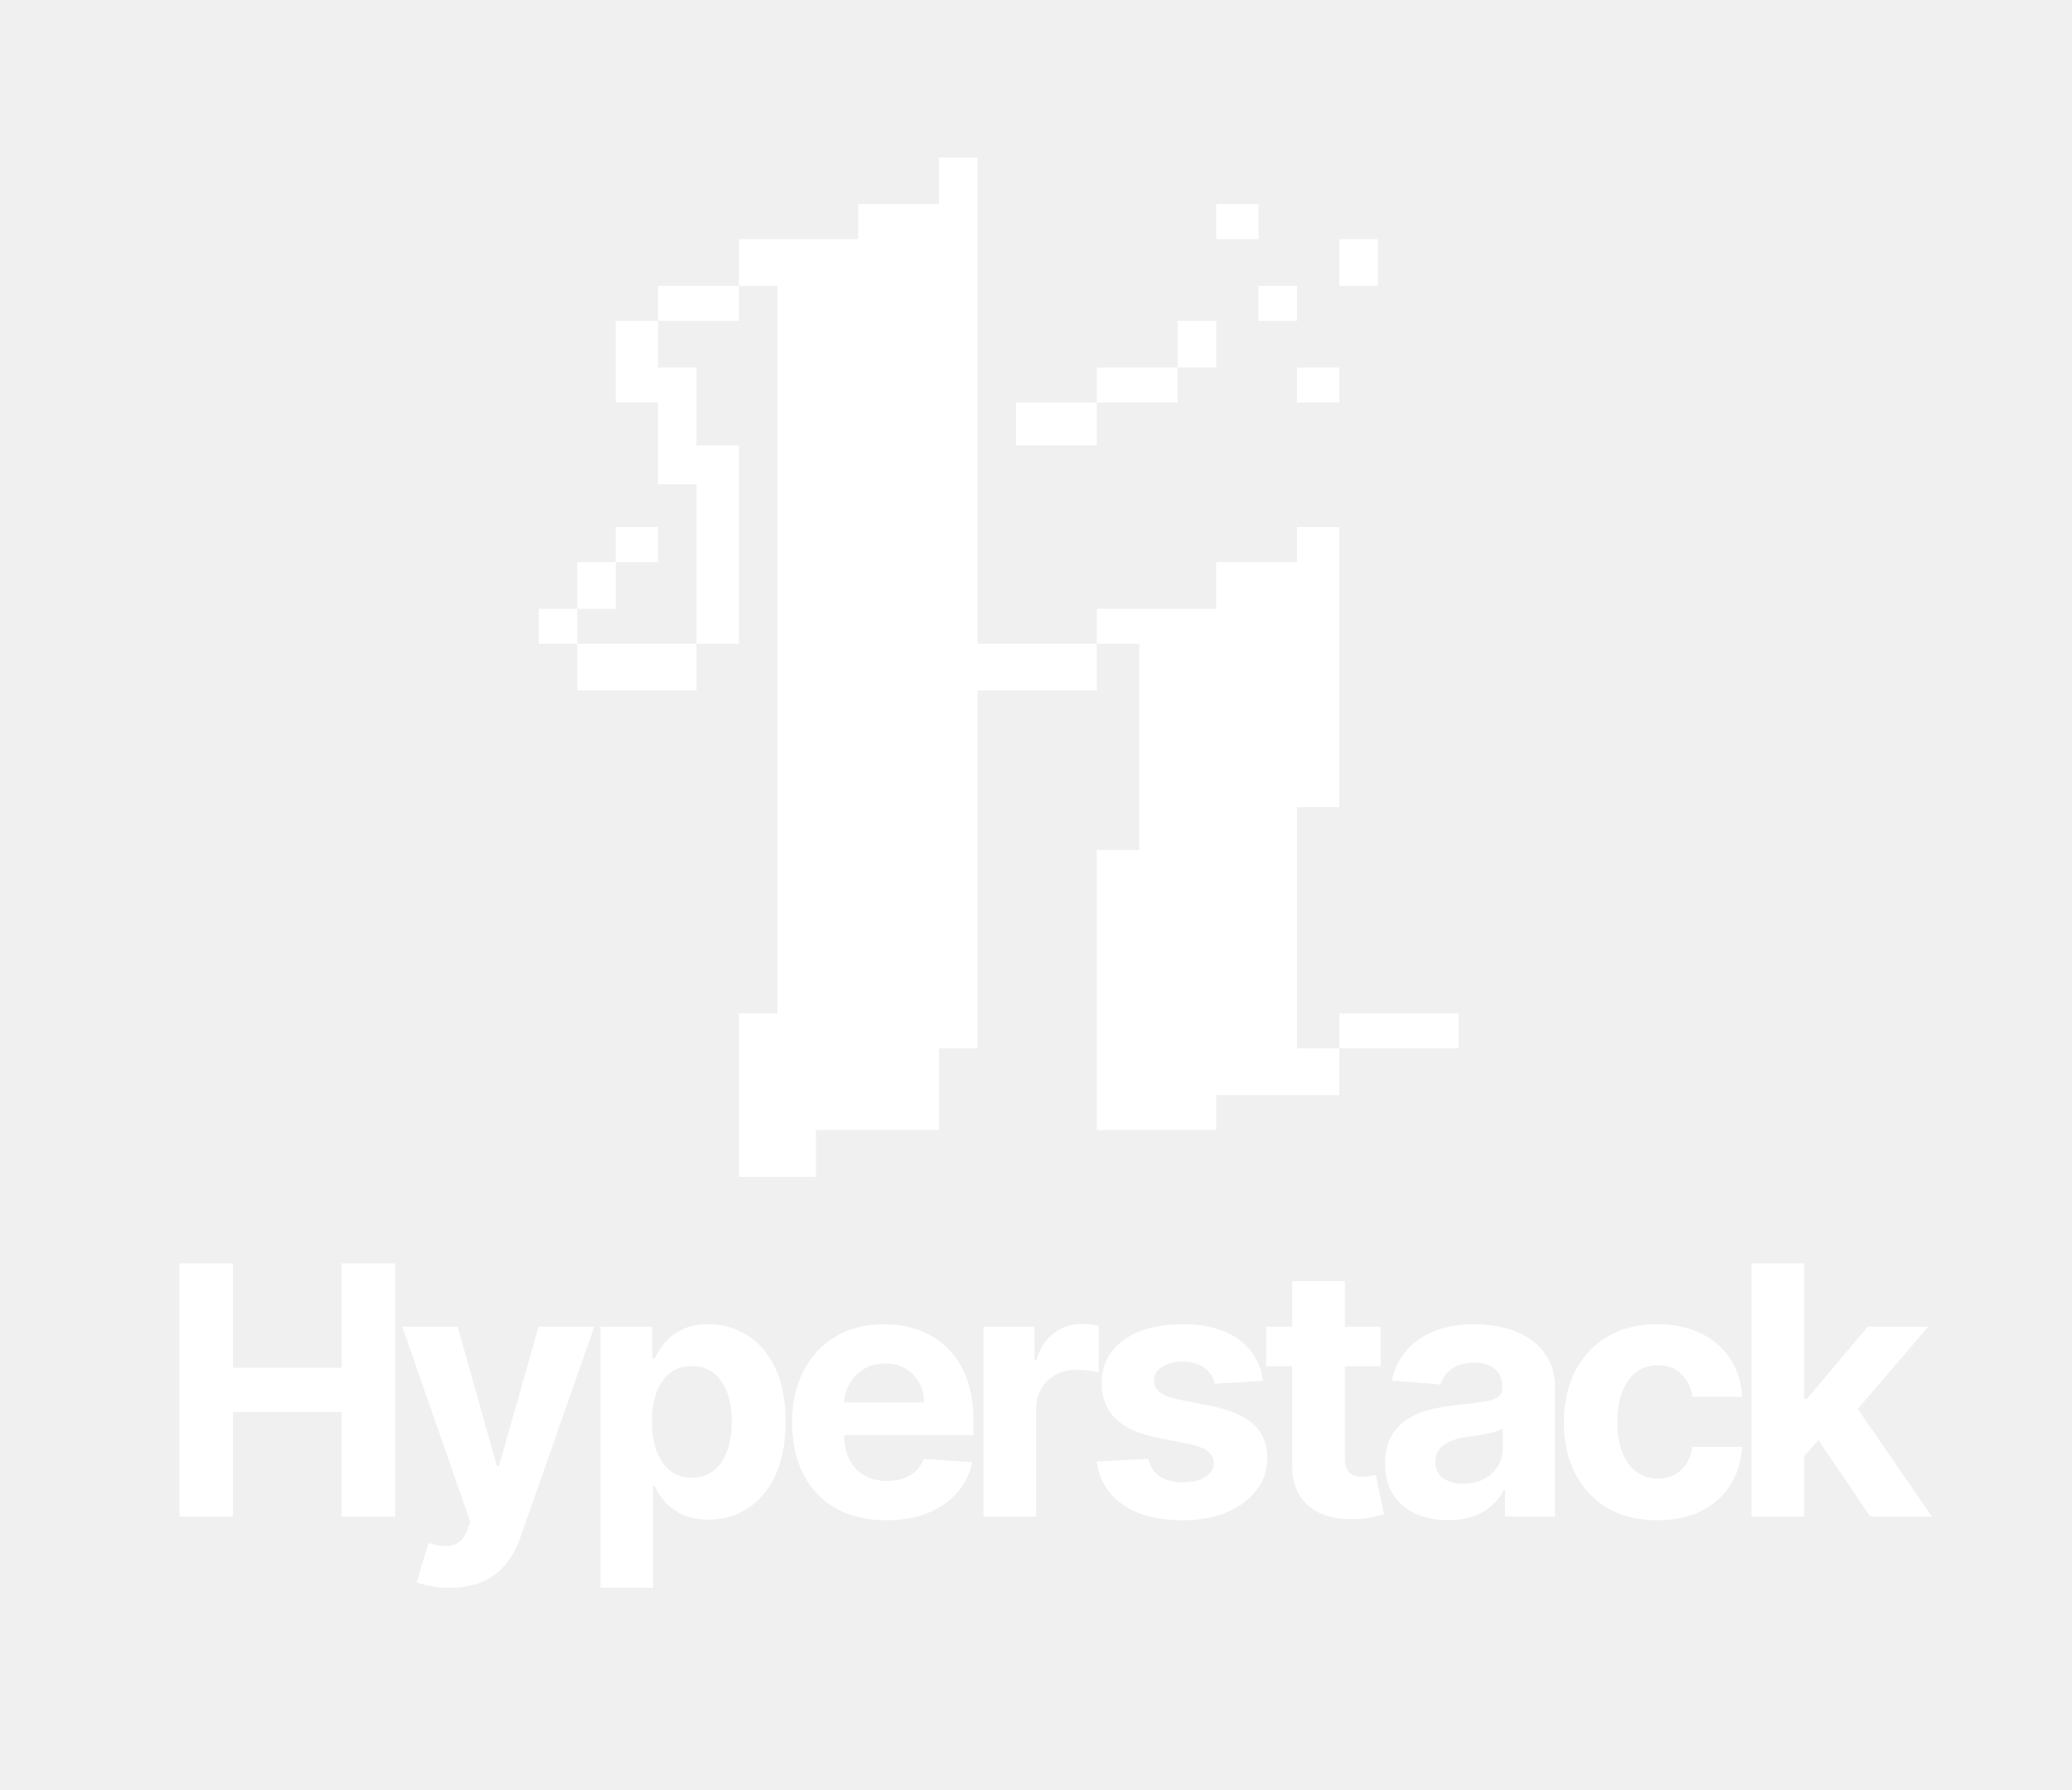
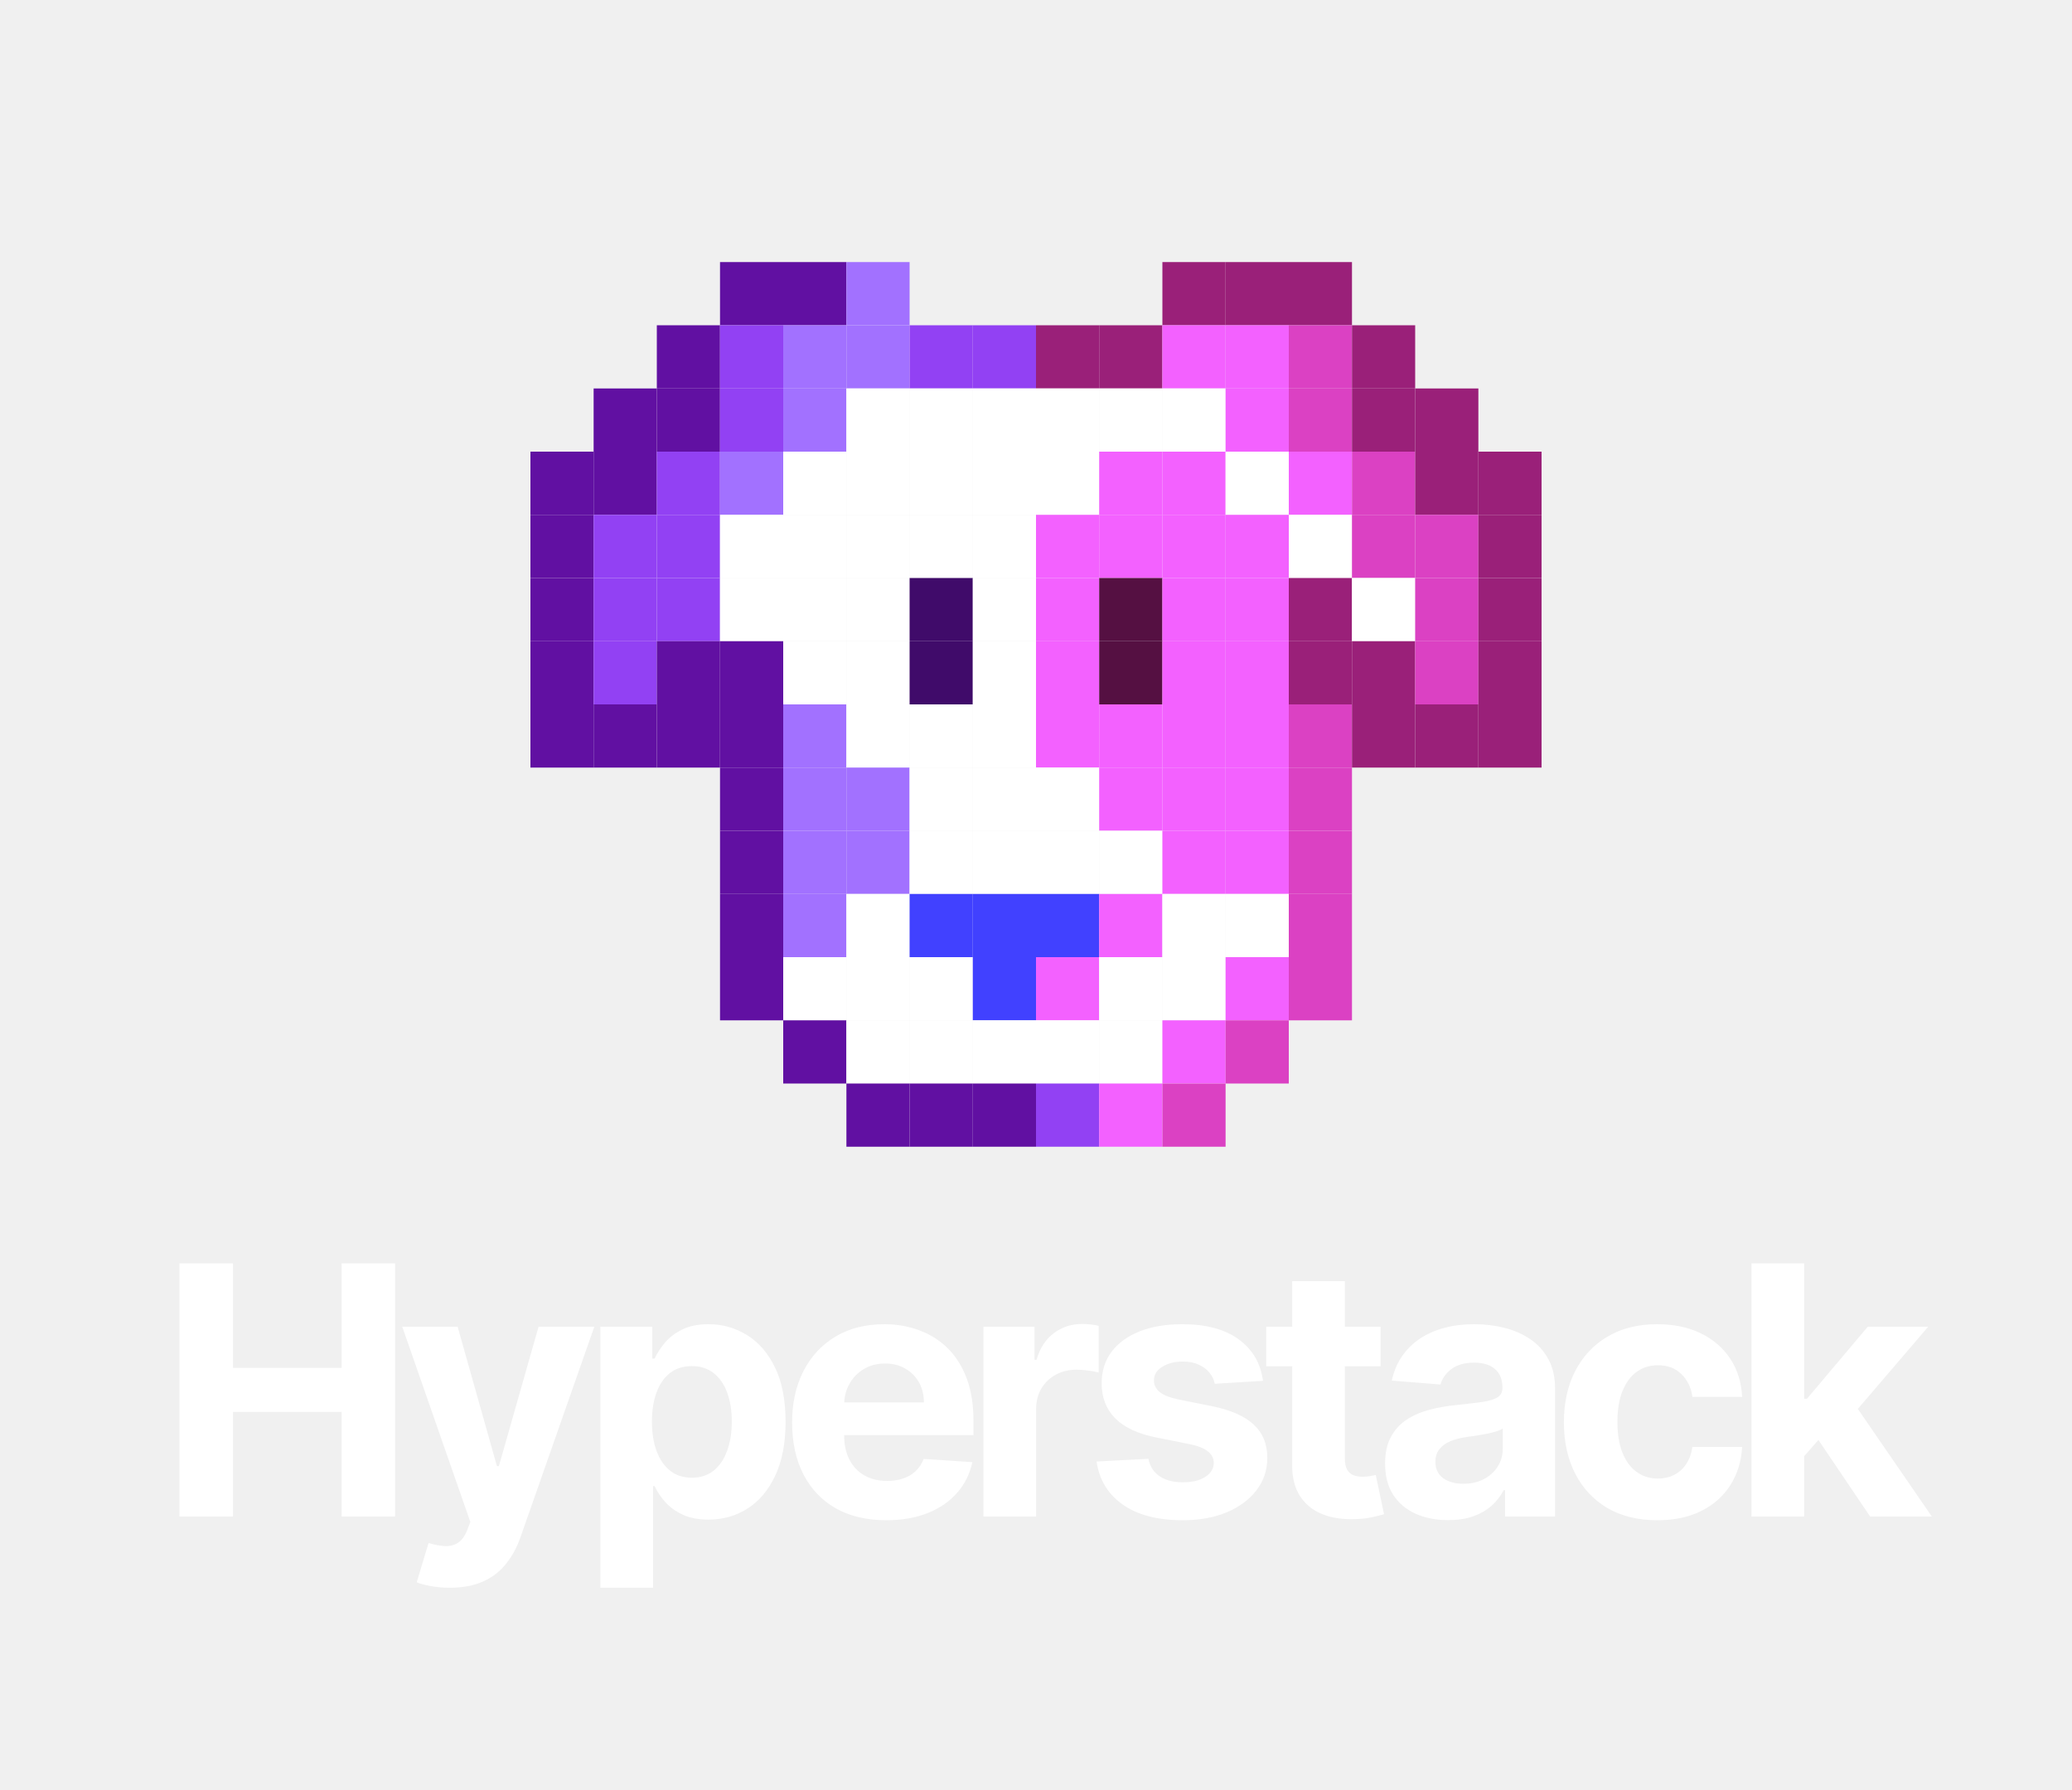
<svg xmlns="http://www.w3.org/2000/svg" width="250" height="216" viewBox="0 0 250 216" fill="none">
  <g clip-path="url(#clip0_646_132)">
    <path d="M21.655 183V152.455H28.113V165.058H41.223V152.455H47.666V183H41.223V170.382H28.113V183H21.655ZM54.274 191.591C53.469 191.591 52.713 191.526 52.007 191.397C51.311 191.278 50.734 191.124 50.277 190.935L51.709 186.192C52.454 186.42 53.126 186.545 53.722 186.565C54.329 186.585 54.851 186.445 55.288 186.147C55.736 185.849 56.099 185.342 56.377 184.626L56.75 183.656L48.532 160.091H55.214L59.957 176.915H60.195L64.983 160.091H71.709L62.805 185.476C62.378 186.709 61.796 187.783 61.06 188.697C60.334 189.622 59.415 190.333 58.301 190.83C57.187 191.337 55.845 191.591 54.274 191.591ZM72.441 191.591V160.091H78.705V163.939H78.988C79.267 163.322 79.669 162.696 80.197 162.06C80.733 161.413 81.43 160.876 82.285 160.449C83.15 160.011 84.224 159.793 85.506 159.793C87.177 159.793 88.718 160.23 90.13 161.105C91.542 161.97 92.67 163.278 93.515 165.028C94.361 166.768 94.783 168.95 94.783 171.575C94.783 174.131 94.371 176.288 93.545 178.048C92.73 179.798 91.616 181.126 90.204 182.031C88.802 182.925 87.231 183.373 85.491 183.373C84.258 183.373 83.209 183.169 82.344 182.761C81.489 182.354 80.788 181.842 80.241 181.225C79.694 180.599 79.277 179.967 78.988 179.331H78.794V191.591H72.441ZM78.66 171.545C78.66 172.908 78.849 174.096 79.227 175.11C79.605 176.124 80.152 176.915 80.868 177.482C81.584 178.038 82.454 178.317 83.478 178.317C84.512 178.317 85.387 178.033 86.103 177.467C86.819 176.89 87.361 176.094 87.728 175.08C88.106 174.056 88.295 172.878 88.295 171.545C88.295 170.223 88.111 169.06 87.743 168.055C87.376 167.051 86.834 166.266 86.118 165.699C85.402 165.132 84.522 164.849 83.478 164.849C82.444 164.849 81.569 165.122 80.853 165.669C80.147 166.216 79.605 166.991 79.227 167.996C78.849 169 78.66 170.183 78.66 171.545ZM106.939 183.447C104.583 183.447 102.554 182.97 100.854 182.016C99.164 181.051 97.861 179.689 96.946 177.929C96.032 176.159 95.574 174.066 95.574 171.65C95.574 169.293 96.032 167.225 96.946 165.445C97.861 163.665 99.149 162.278 100.809 161.284C102.48 160.29 104.439 159.793 106.686 159.793C108.197 159.793 109.604 160.036 110.907 160.523C112.219 161.001 113.363 161.722 114.337 162.686C115.321 163.651 116.087 164.864 116.634 166.325C117.181 167.777 117.454 169.477 117.454 171.426V173.171H98.11V169.234H111.473C111.473 168.319 111.275 167.509 110.877 166.803C110.479 166.097 109.927 165.545 109.221 165.147C108.525 164.739 107.715 164.536 106.79 164.536C105.826 164.536 104.971 164.759 104.225 165.207C103.489 165.644 102.912 166.236 102.495 166.982C102.077 167.717 101.863 168.538 101.853 169.442V173.186C101.853 174.32 102.062 175.299 102.48 176.124C102.907 176.95 103.509 177.586 104.284 178.033C105.06 178.481 105.98 178.705 107.044 178.705C107.75 178.705 108.396 178.605 108.983 178.406C109.569 178.207 110.071 177.909 110.489 177.511C110.907 177.114 111.225 176.626 111.444 176.05L117.32 176.438C117.022 177.849 116.41 179.082 115.485 180.136C114.571 181.18 113.387 181.996 111.936 182.582C110.494 183.159 108.828 183.447 106.939 183.447ZM118.661 183V160.091H124.82V164.088H125.059C125.477 162.666 126.178 161.592 127.162 160.866C128.146 160.131 129.28 159.763 130.562 159.763C130.881 159.763 131.224 159.783 131.592 159.822C131.96 159.862 132.283 159.917 132.561 159.987V165.624C132.263 165.535 131.85 165.455 131.323 165.386C130.796 165.316 130.314 165.281 129.876 165.281C128.942 165.281 128.107 165.485 127.371 165.893C126.645 166.29 126.068 166.847 125.641 167.563C125.223 168.279 125.014 169.104 125.014 170.039V183H118.661ZM152.387 166.624L146.57 166.982C146.471 166.484 146.257 166.037 145.929 165.639C145.601 165.232 145.168 164.908 144.631 164.67C144.104 164.421 143.473 164.297 142.737 164.297C141.753 164.297 140.923 164.506 140.247 164.923C139.57 165.331 139.232 165.878 139.232 166.564C139.232 167.111 139.451 167.573 139.889 167.951C140.326 168.329 141.077 168.632 142.141 168.861L146.287 169.696C148.514 170.153 150.175 170.889 151.269 171.903C152.362 172.918 152.909 174.25 152.909 175.901C152.909 177.402 152.467 178.719 151.582 179.853C150.707 180.987 149.504 181.871 147.972 182.508C146.451 183.134 144.696 183.447 142.707 183.447C139.675 183.447 137.259 182.816 135.459 181.553C133.669 180.281 132.62 178.55 132.312 176.363L138.561 176.035C138.75 176.96 139.207 177.665 139.933 178.153C140.659 178.63 141.589 178.869 142.722 178.869C143.836 178.869 144.731 178.655 145.407 178.227C146.093 177.79 146.441 177.228 146.451 176.542C146.441 175.965 146.198 175.493 145.72 175.125C145.243 174.747 144.507 174.459 143.513 174.26L139.546 173.469C137.308 173.022 135.643 172.246 134.549 171.143C133.465 170.039 132.923 168.632 132.923 166.922C132.923 165.45 133.321 164.183 134.117 163.119C134.922 162.055 136.05 161.234 137.502 160.658C138.964 160.081 140.674 159.793 142.633 159.793C145.526 159.793 147.803 160.404 149.464 161.627C151.134 162.85 152.109 164.516 152.387 166.624ZM166.575 160.091V164.864H152.779V160.091H166.575ZM155.911 154.602H162.265V175.96C162.265 176.547 162.355 177.004 162.534 177.332C162.712 177.651 162.961 177.874 163.279 178.004C163.607 178.133 163.985 178.197 164.413 178.197C164.711 178.197 165.009 178.173 165.308 178.123C165.606 178.063 165.835 178.018 165.994 177.989L166.993 182.717C166.675 182.816 166.227 182.93 165.651 183.06C165.074 183.199 164.373 183.283 163.548 183.313C162.016 183.373 160.674 183.169 159.521 182.702C158.377 182.234 157.487 181.509 156.851 180.524C156.215 179.54 155.901 178.297 155.911 176.795V154.602ZM174.727 183.433C173.265 183.433 171.963 183.179 170.819 182.672C169.676 182.155 168.771 181.394 168.105 180.39C167.449 179.376 167.12 178.113 167.12 176.602C167.12 175.329 167.354 174.26 167.821 173.395C168.289 172.53 168.925 171.834 169.73 171.307C170.536 170.78 171.451 170.382 172.475 170.114C173.509 169.845 174.593 169.656 175.726 169.547C177.059 169.408 178.132 169.278 178.948 169.159C179.763 169.03 180.355 168.841 180.723 168.592C181.091 168.344 181.275 167.976 181.275 167.489V167.399C181.275 166.455 180.976 165.724 180.38 165.207C179.793 164.69 178.958 164.431 177.874 164.431C176.73 164.431 175.821 164.685 175.145 165.192C174.468 165.689 174.021 166.315 173.802 167.071L167.926 166.594C168.224 165.202 168.811 163.999 169.686 162.984C170.561 161.96 171.689 161.175 173.071 160.628C174.463 160.071 176.074 159.793 177.904 159.793C179.177 159.793 180.395 159.942 181.558 160.24C182.731 160.538 183.77 161.001 184.675 161.627C185.59 162.254 186.311 163.059 186.838 164.043C187.365 165.018 187.628 166.186 187.628 167.548V183H181.603V179.823H181.424C181.056 180.539 180.564 181.17 179.947 181.717C179.331 182.254 178.59 182.677 177.725 182.985C176.86 183.283 175.86 183.433 174.727 183.433ZM176.547 179.048C177.481 179.048 178.306 178.864 179.022 178.496C179.738 178.118 180.3 177.611 180.708 176.974C181.115 176.338 181.319 175.617 181.319 174.812V172.381C181.12 172.51 180.847 172.629 180.499 172.739C180.161 172.838 179.778 172.933 179.351 173.022C178.923 173.102 178.495 173.176 178.068 173.246C177.64 173.305 177.253 173.36 176.904 173.41C176.159 173.519 175.507 173.693 174.951 173.932C174.394 174.17 173.961 174.494 173.653 174.901C173.345 175.299 173.191 175.796 173.191 176.393C173.191 177.258 173.504 177.919 174.13 178.376C174.767 178.824 175.572 179.048 176.547 179.048ZM199.968 183.447C197.622 183.447 195.603 182.95 193.913 181.956C192.233 180.952 190.94 179.56 190.035 177.78C189.14 176 188.693 173.952 188.693 171.635C188.693 169.288 189.145 167.23 190.05 165.46C190.965 163.68 192.262 162.293 193.943 161.299C195.623 160.295 197.622 159.793 199.939 159.793C201.937 159.793 203.687 160.156 205.189 160.881C206.69 161.607 207.878 162.626 208.753 163.939C209.628 165.251 210.11 166.793 210.2 168.562H204.204C204.035 167.419 203.588 166.499 202.862 165.803C202.146 165.097 201.206 164.744 200.043 164.744C199.059 164.744 198.199 165.013 197.463 165.55C196.737 166.077 196.17 166.847 195.762 167.862C195.355 168.876 195.151 170.104 195.151 171.545C195.151 173.007 195.35 174.25 195.748 175.274C196.155 176.298 196.727 177.079 197.463 177.616C198.199 178.153 199.059 178.421 200.043 178.421C200.769 178.421 201.42 178.272 201.997 177.974C202.583 177.675 203.066 177.243 203.444 176.676C203.831 176.099 204.085 175.408 204.204 174.603H210.2C210.1 176.353 209.623 177.894 208.768 179.227C207.923 180.549 206.755 181.583 205.263 182.329C203.772 183.075 202.007 183.447 199.968 183.447ZM217.085 176.408L217.1 168.786H218.025L225.363 160.091H232.656L222.797 171.605H221.291L217.085 176.408ZM211.328 183V152.455H217.682V183H211.328ZM225.646 183L218.905 173.022L223.14 168.533L233.089 183H225.646Z" fill="white" />
-     <path fill-rule="evenodd" clip-rule="evenodd" d="M113.301 21.817V24.634H108.425H103.548V26.746V28.859H96.349H89.151V31.676V34.492H84.274H79.397V36.605V38.718H76.843H74.289V43.647V48.576H76.843H79.397V53.506V58.435H81.72H84.042V68.059V77.683H76.843H69.644V75.571V73.458H71.966H74.289V70.641V67.824H76.843H79.397V65.712V63.599H76.843H74.289V65.712V67.824H71.966H69.644V70.641V73.458H67.322H65V75.571V77.683H67.322H69.644V80.5V83.317H76.843H84.042V80.5V77.683H86.596H89.151V65.712V53.74H86.596H84.042V49.046V44.351H81.72H79.397V41.534V38.718H84.274H89.151V36.605V34.492H91.473H93.795V78.387V122.282H91.473H89.151V132.141V142H93.795H98.439V139.183V136.366H105.87H113.301V131.437V126.508H115.623H117.946V104.912V83.317H125.144H132.343V80.5V77.683H134.897H137.452V90.124V102.565H134.897H132.343V119.466V136.366H139.542H146.741V134.254V132.141H154.172H161.603V129.324V126.508H168.801H176V124.395V122.282H168.801H161.603V124.395V126.508H159.048H156.494V111.954V97.401H159.048H161.603V80.5V63.599H159.048H156.494V65.712V67.824H151.617H146.741V70.641V73.458H139.542H132.343V75.571V77.683H125.144H117.946V48.342V19H115.623H113.301V21.817ZM146.741 26.746V28.859H149.295H151.849V26.746V24.634H149.295H146.741V26.746ZM161.603 31.676V34.492H163.925H166.247V31.676V28.859H163.925H161.603V31.676ZM151.849 36.605V38.718H154.172H156.494V36.605V34.492H154.172H151.849V36.605ZM142.096 41.534V44.351H137.22H132.343V46.464V48.576H127.467H122.59V51.158V53.74H127.467H132.343V51.158V48.576H137.22H142.096V46.464V44.351H144.418H146.741V41.534V38.718H144.418H142.096V41.534ZM156.494 46.464V48.576H159.048H161.603V46.464V44.351H159.048H156.494V46.464Z" fill="white" />
+     <path d="M94.5 31.625H86.875V39.25H94.5V31.625Z" fill="#6110A2" />
+     <path d="M102.125 31.625H94.5V39.25H102.125V31.625Z" fill="#6110A2" />
+     <path d="M109.75 31.625H102.125V39.25H109.75V31.625Z" fill="#A271FF" />
+     <path d="M147.875 31.625H140.25V39.25H147.875V31.625Z" fill="#9A2079" />
+     <path d="M155.5 31.625H147.875V39.25H155.5V31.625Z" fill="#9A2079" />
+     <path d="M163.125 31.625H155.5V39.25H163.125V31.625Z" fill="#9A2079" />
+     <path d="M86.875 39.25H79.25V46.875H86.875V39.25Z" fill="#6110A2" />
+     <path d="M94.5 39.25H86.875V46.875H94.5V39.25Z" fill="#9241F3" />
+     <path d="M102.125 39.25H94.5V46.875H102.125V39.25Z" fill="#A271FF" />
+     <path d="M109.75 39.25H102.125V46.875H109.75V39.25Z" fill="#A271FF" />
+     <path d="M117.375 39.25H109.75V46.875H117.375V39.25Z" fill="#9241F3" />
+     <path d="M125 39.25H117.375V46.875H125V39.25Z" fill="#9241F3" />
+     <path d="M132.625 39.25H125V46.875H132.625V39.25Z" fill="#9A2079" />
+     <path d="M140.25 39.25H132.625V46.875H140.25V39.25Z" fill="#9A2079" />
+     <path d="M147.875 39.25H140.25V46.875H147.875V39.25Z" fill="#F361FF" />
+     <path d="M155.5 39.25H147.875V46.875H155.5V39.25Z" fill="#F361FF" />
+     <path d="M163.125 39.25H155.5V46.875H163.125V39.25Z" fill="#DB41C3" />
+     <path d="M170.75 39.25H163.125V46.875H170.75V39.25Z" fill="#9A2079" />
+     <path d="M79.25 46.875H71.625V54.5H79.25V46.875Z" fill="#6110A2" />
+     <path d="M86.875 46.875H79.25V54.5H86.875V46.875Z" fill="#6110A2" />
+     <path d="M94.5 46.875H86.875V54.5H94.5V46.875Z" fill="#9241F3" />
+     <path d="M102.125 46.875H94.5V54.5H102.125V46.875Z" fill="#A271FF" />
+     <path d="M109.75 46.875H102.125V54.5H109.75V46.875Z" fill="white" />
+     <path d="M117.375 46.875H109.75V54.5H117.375V46.875Z" fill="white" />
+     <path d="M125 46.875H117.375V54.5H125V46.875Z" fill="white" />
+     <path d="M132.625 46.875H125V54.5H132.625V46.875Z" fill="white" />
+     <path d="M140.25 46.875H132.625V54.5H140.25V46.875Z" fill="white" />
+     <path d="M147.875 46.875H140.25V54.5H147.875V46.875Z" fill="white" />
+     <path d="M155.5 46.875H147.875V54.5H155.5V46.875Z" fill="#F361FF" />
+     <path d="M163.125 46.875H155.5V54.5H163.125V46.875Z" fill="#DB41C3" />
+     <path d="M170.75 46.875H163.125V54.5H170.75V46.875Z" fill="#9A2079" />
+     <path d="M178.375 46.875H170.75V54.5H178.375V46.875Z" fill="#9A2079" />
+     <path d="M71.625 54.5H64V62.125H71.625V54.5Z" fill="#6110A2" />
+     <path d="M79.25 54.5H71.625V62.125H79.25V54.5Z" fill="#6110A2" />
+     <path d="M86.875 54.5H79.25V62.125H86.875V54.5Z" fill="#9241F3" />
+     <path d="M94.5 54.5H86.875V62.125H94.5V54.5Z" fill="#A271FF" />
+     <path d="M102.125 54.5H94.5V62.125H102.125V54.5Z" fill="white" />
+     <path d="M109.75 54.5H102.125V62.125H109.75V54.5Z" fill="white" />
+     <path d="M117.375 54.5H109.75V62.125H117.375V54.5Z" fill="white" />
+     <path d="M125 54.5H117.375V62.125H125V54.5Z" fill="white" />
+     <path d="M132.625 54.5H125V62.125H132.625V54.5Z" fill="white" />
+     <path d="M140.25 54.5H132.625V62.125H140.25V54.5Z" fill="#F361FF" />
+     <path d="M147.875 54.5H140.25V62.125H147.875V54.5Z" fill="#F361FF" />
+     <path d="M155.5 54.5H147.875V62.125H155.5V54.5Z" fill="white" />
+     <path d="M163.125 54.5H155.5V62.125H163.125V54.5Z" fill="#F361FF" />
+     <path d="M170.75 54.5H163.125V62.125H170.75V54.5Z" fill="#DB41C3" />
+     <path d="M178.375 54.5H170.75V62.125H178.375V54.5Z" fill="#9A2079" />
+     <path d="M186 54.5H178.375V62.125H186V54.5Z" fill="#9A2079" />
+     <path d="M71.625 62.125H64V69.75H71.625V62.125Z" fill="#6110A2" />
+     <path d="M79.25 62.125H71.625V69.75H79.25V62.125Z" fill="#9241F3" />
+     <path d="M86.875 62.125H79.25V69.75H86.875V62.125Z" fill="#9241F3" />
+     <path d="M94.5 62.125H86.875V69.75H94.5V62.125Z" fill="white" />
+     <path d="M102.125 62.125H94.5V69.75H102.125V62.125Z" fill="white" />
+     <path d="M109.75 62.125H102.125V69.75H109.75V62.125Z" fill="white" />
+     <path d="M117.375 62.125H109.75V69.75H117.375V62.125Z" fill="white" />
+     <path d="M125 62.125H117.375V69.75H125V62.125Z" fill="white" />
+     <path d="M132.625 62.125H125V69.75H132.625V62.125Z" fill="#F361FF" />
+     <path d="M140.25 62.125H132.625V69.75H140.25V62.125Z" fill="#F361FF" />
+     <path d="M147.875 62.125H140.25V69.75H147.875V62.125Z" fill="#F361FF" />
+     <path d="M155.5 62.125H147.875V69.75H155.5V62.125Z" fill="#F361FF" />
+     <path d="M163.125 62.125H155.5V69.75H163.125V62.125Z" fill="white" />
+     <path d="M170.75 62.125H163.125V69.75H170.75V62.125Z" fill="#DB41C3" />
+     <path d="M178.375 62.125H170.75V69.75H178.375V62.125Z" fill="#DB41C3" />
+     <path d="M186 62.125H178.375V69.75H186V62.125Z" fill="#9A2079" />
+     <path d="M71.625 69.75H64V77.375H71.625V69.75Z" fill="#6110A2" />
+     <path d="M79.25 69.75H71.625V77.375H79.25V69.75Z" fill="#9241F3" />
+     <path d="M86.875 69.75H79.25V77.375H86.875V69.75Z" fill="#9241F3" />
+     <path d="M94.5 69.75H86.875V77.375H94.5V69.75Z" fill="white" />
+     <path d="M102.125 69.75H94.5V77.375H102.125V69.75Z" fill="white" />
+     <path d="M109.75 69.75H102.125V77.375H109.75V69.75Z" fill="white" />
+     <path d="M117.375 69.75H109.75V77.375H117.375V69.75Z" fill="#400B6A" />
+     <path d="M125 69.75H117.375V77.375H125V69.75Z" fill="white" />
+     <path d="M132.625 69.75H125V77.375H132.625V69.75Z" fill="#F361FF" />
+     <path d="M140.25 69.75H132.625V77.375H140.25V69.75Z" fill="#551042" />
+     <path d="M147.875 69.75H140.25V77.375H147.875V69.75Z" fill="#F361FF" />
+     <path d="M155.5 69.75H147.875V77.375H155.5V69.75Z" fill="#F361FF" />
+     <path d="M163.125 69.75H155.5V77.375H163.125V69.75Z" fill="#9A2079" />
+     <path d="M170.75 69.75H163.125V77.375H170.75V69.75Z" fill="white" />
+     <path d="M178.375 69.75H170.75V77.375H178.375V69.75Z" fill="#DB41C3" />
+     <path d="M186 69.75H178.375V77.375H186V69.75Z" fill="#9A2079" />
+     <path d="M71.625 77.375H64V85H71.625V77.375Z" fill="#6110A2" />
+     <path d="M79.25 77.375H71.625V85H79.25V77.375Z" fill="#9241F3" />
+     <path d="M86.875 77.375H79.25V85H86.875V77.375Z" fill="#6110A2" />
+     <path d="M94.5 77.375H86.875V85H94.5V77.375Z" fill="#6110A2" />
+     <path d="M102.125 77.375H94.5V85H102.125V77.375Z" fill="white" />
+     <path d="M109.75 77.375H102.125V85H109.75V77.375Z" fill="white" />
+     <path d="M117.375 77.375H109.75V85H117.375V77.375Z" fill="#400B6A" />
+     <path d="M125 77.375H117.375V85H125V77.375Z" fill="white" />
+     <path d="M132.625 77.375H125V85H132.625V77.375Z" fill="#F361FF" />
+     <path d="M140.25 77.375H132.625V85H140.25V77.375Z" fill="#551042" />
+     <path d="M147.875 77.375H140.25V85H147.875V77.375Z" fill="#F361FF" />
+     <path d="M155.5 77.375H147.875V85H155.5V77.375Z" fill="#F361FF" />
+     <path d="M163.125 77.375H155.5V85H163.125V77.375Z" fill="#9A2079" />
+     <path d="M170.75 77.375H163.125V85H170.75V77.375Z" fill="#9A2079" />
+     <path d="M178.375 77.375H170.75V85H178.375V77.375Z" fill="#DB41C3" />
+     <path d="M186 77.375H178.375V85H186V77.375Z" fill="#9A2079" />
+     <path d="M71.625 85H64V92.625H71.625V85Z" fill="#6110A2" />
+     <path d="M79.25 85H71.625V92.625H79.25V85Z" fill="#6110A2" />
+     <path d="M86.875 85H79.25V92.625H86.875V85Z" fill="#6110A2" />
+     <path d="M94.5 85H86.875V92.625H94.5V85Z" fill="#6110A2" />
+     <path d="M102.125 85H94.5V92.625H102.125V85Z" fill="#A271FF" />
+     <path d="M109.75 85H102.125V92.625H109.75V85Z" fill="white" />
+     <path d="M117.375 85H109.75V92.625H117.375V85Z" fill="white" />
+     <path d="M125 85H117.375V92.625H125V85Z" fill="white" />
+     <path d="M132.625 85H125V92.625H132.625V85Z" fill="#F361FF" />
+     <path d="M140.25 85H132.625V92.625H140.25V85Z" fill="#F361FF" />
+     <path d="M147.875 85H140.25V92.625H147.875V85Z" fill="#F361FF" />
+     <path d="M155.5 85H147.875V92.625H155.5V85Z" fill="#F361FF" />
+     <path d="M163.125 85H155.5V92.625H163.125V85Z" fill="#DB41C3" />
+     <path d="M170.75 85H163.125V92.625H170.75V85Z" fill="#9A2079" />
+     <path d="M178.375 85H170.75V92.625H178.375V85Z" fill="#9A2079" />
+     <path d="M186 85H178.375V92.625H186V85Z" fill="#9A2079" />
+     <path d="M94.5 92.625H86.875V100.25H94.5V92.625Z" fill="#6110A2" />
+     <path d="M102.125 92.625H94.5V100.25H102.125V92.625Z" fill="#A271FF" />
+     <path d="M109.75 92.625H102.125V100.25H109.75V92.625Z" fill="#A271FF" />
+     <path d="M117.375 92.625H109.75V100.25H117.375V92.625Z" fill="white" />
+     <path d="M125 92.625H117.375V100.25H125V92.625Z" fill="white" />
+     <path d="M132.625 92.625H125V100.25H132.625V92.625Z" fill="white" />
+     <path d="M140.25 92.625H132.625V100.25H140.25V92.625Z" fill="#F361FF" />
+     <path d="M147.875 92.625H140.25V100.25H147.875V92.625Z" fill="#F361FF" />
+     <path d="M155.5 92.625H147.875V100.25H155.5V92.625Z" fill="#F361FF" />
+     <path d="M163.125 92.625H155.5V100.25H163.125V92.625Z" fill="#DB41C3" />
+     <path d="M94.5 100.25H86.875V107.875H94.5V100.25Z" fill="#6110A2" />
+     <path d="M102.125 100.25H94.5V107.875H102.125V100.25Z" fill="#A271FF" />
+     <path d="M109.75 100.25H102.125V107.875H109.75V100.25Z" fill="#A271FF" />
+     <path d="M117.375 100.25H109.75V107.875H117.375V100.25Z" fill="white" />
+     <path d="M125 100.25H117.375V107.875H125V100.25Z" fill="white" />
+     <path d="M132.625 100.25H125V107.875H132.625V100.25Z" fill="white" />
+     <path d="M140.25 100.25H132.625V107.875H140.25V100.25Z" fill="white" />
+     <path d="M147.875 100.25H140.25V107.875H147.875V100.25Z" fill="#F361FF" />
+     <path d="M155.5 100.25H147.875V107.875H155.5V100.25Z" fill="#F361FF" />
+     <path d="M163.125 100.25H155.5V107.875H163.125V100.25Z" fill="#DB41C3" />
+     <path d="M94.5 107.875H86.875V115.5H94.5V107.875Z" fill="#6110A2" />
+     <path d="M102.125 107.875H94.5V115.5H102.125V107.875Z" fill="#A271FF" />
+     <path d="M109.75 107.875H102.125V115.5H109.75V107.875Z" fill="white" />
+     <path d="M117.375 107.875H109.75V115.5H117.375V107.875Z" fill="#4141FF" />
+     <path d="M125 107.875H117.375V115.5H125V107.875Z" fill="#4141FF" />
+     <path d="M132.625 107.875H125V115.5H132.625V107.875Z" fill="#4141FF" />
+     <path d="M140.25 107.875H132.625V115.5H140.25V107.875Z" fill="#F361FF" />
+     <path d="M147.875 107.875H140.25V115.5H147.875V107.875Z" fill="white" />
+     <path d="M155.5 107.875H147.875V115.5H155.5V107.875Z" fill="white" />
+     <path d="M163.125 107.875H155.5V115.5H163.125V107.875Z" fill="#DB41C3" />
+     <path d="M94.5 115.5H86.875V123.125H94.5V115.5Z" fill="#6110A2" />
+     <path d="M102.125 115.5H94.5V123.125H102.125V115.5Z" fill="white" />
+     <path d="M109.75 115.5H102.125V123.125H109.75V115.5Z" fill="white" />
+     <path d="M117.375 115.5H109.75V123.125H117.375V115.5Z" fill="white" />
+     <path d="M125 115.5H117.375V123.125H125V115.5Z" fill="#4141FF" />
+     <path d="M132.625 115.5H125V123.125H132.625V115.5Z" fill="#F361FF" />
+     <path d="M140.25 115.5H132.625V123.125H140.25V115.5Z" fill="white" />
+     <path d="M147.875 115.5H140.25V123.125H147.875V115.5Z" fill="white" />
+     <path d="M155.5 115.5H147.875V123.125H155.5V115.5Z" fill="#F361FF" />
+     <path d="M163.125 115.5H155.5V123.125H163.125V115.5Z" fill="#DB41C3" />
+     <path d="M102.125 123.125H94.5V130.75H102.125V123.125Z" fill="#6110A2" />
+     <path d="M109.75 123.125H102.125V130.75H109.75V123.125Z" fill="white" />
+     <path d="M117.375 123.125H109.75V130.75H117.375V123.125Z" fill="white" />
+     <path d="M125 123.125H117.375V130.75H125V123.125Z" fill="white" />
+     <path d="M132.625 123.125H125V130.75H132.625V123.125Z" fill="white" />
+     <path d="M140.25 123.125H132.625V130.75H140.25V123.125Z" fill="white" />
+     <path d="M147.875 123.125H140.25V130.75H147.875V123.125Z" fill="#F361FF" />
+     <path d="M155.5 123.125H147.875V130.75H155.5V123.125Z" fill="#DB41C3" />
+     <path d="M109.75 130.75H102.125V138.375H109.75V130.75Z" fill="#6110A2" />
+     <path d="M117.375 130.75H109.75V138.375H117.375V130.75Z" fill="#6110A2" />
+     <path d="M125 130.75H117.375V138.375H125V130.75Z" fill="#6110A2" />
+     <path d="M132.625 130.75H125V138.375H132.625V130.75Z" fill="#9241F3" />
+     <path d="M140.25 130.75H132.625V138.375H140.25V130.75Z" fill="#F361FF" />
+     <path d="M147.875 130.75H140.25V138.375H147.875V130.75Z" fill="#DB41C3" />
  </g>
  <defs>
    <clipPath id="clip0_646_132">
      <rect width="250" height="216" fill="white" />
    </clipPath>
  </defs>
</svg>
